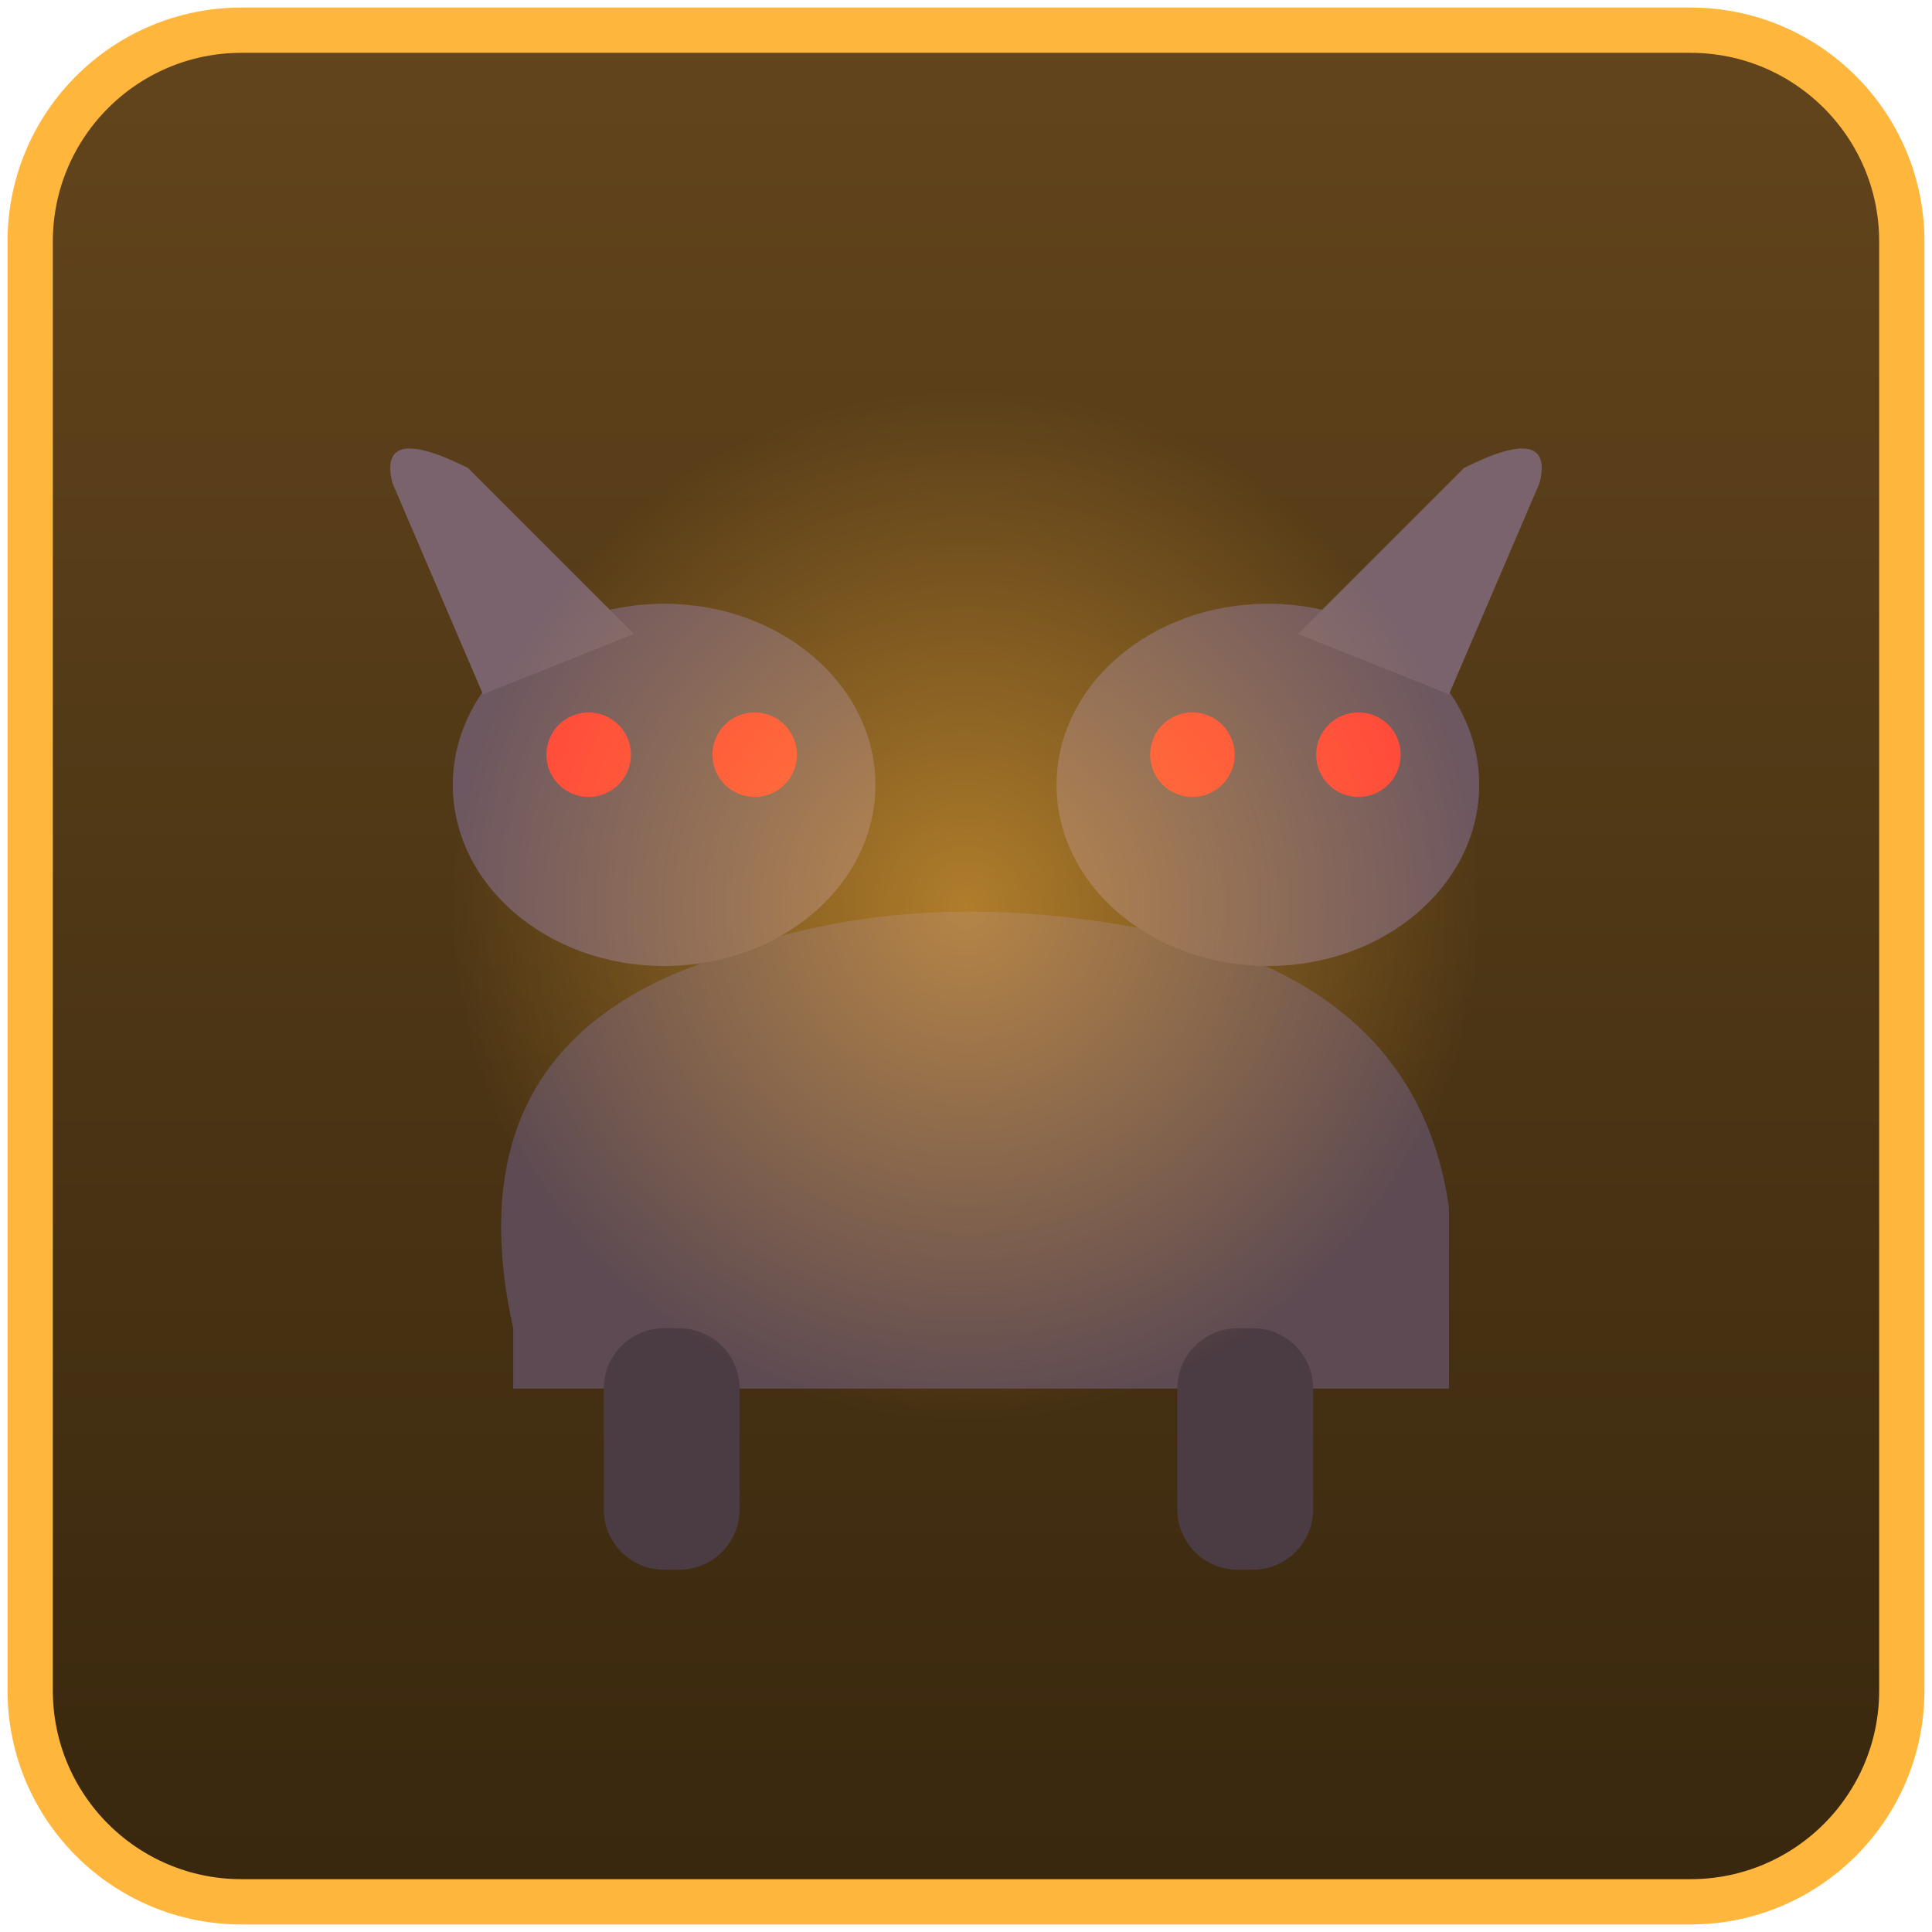
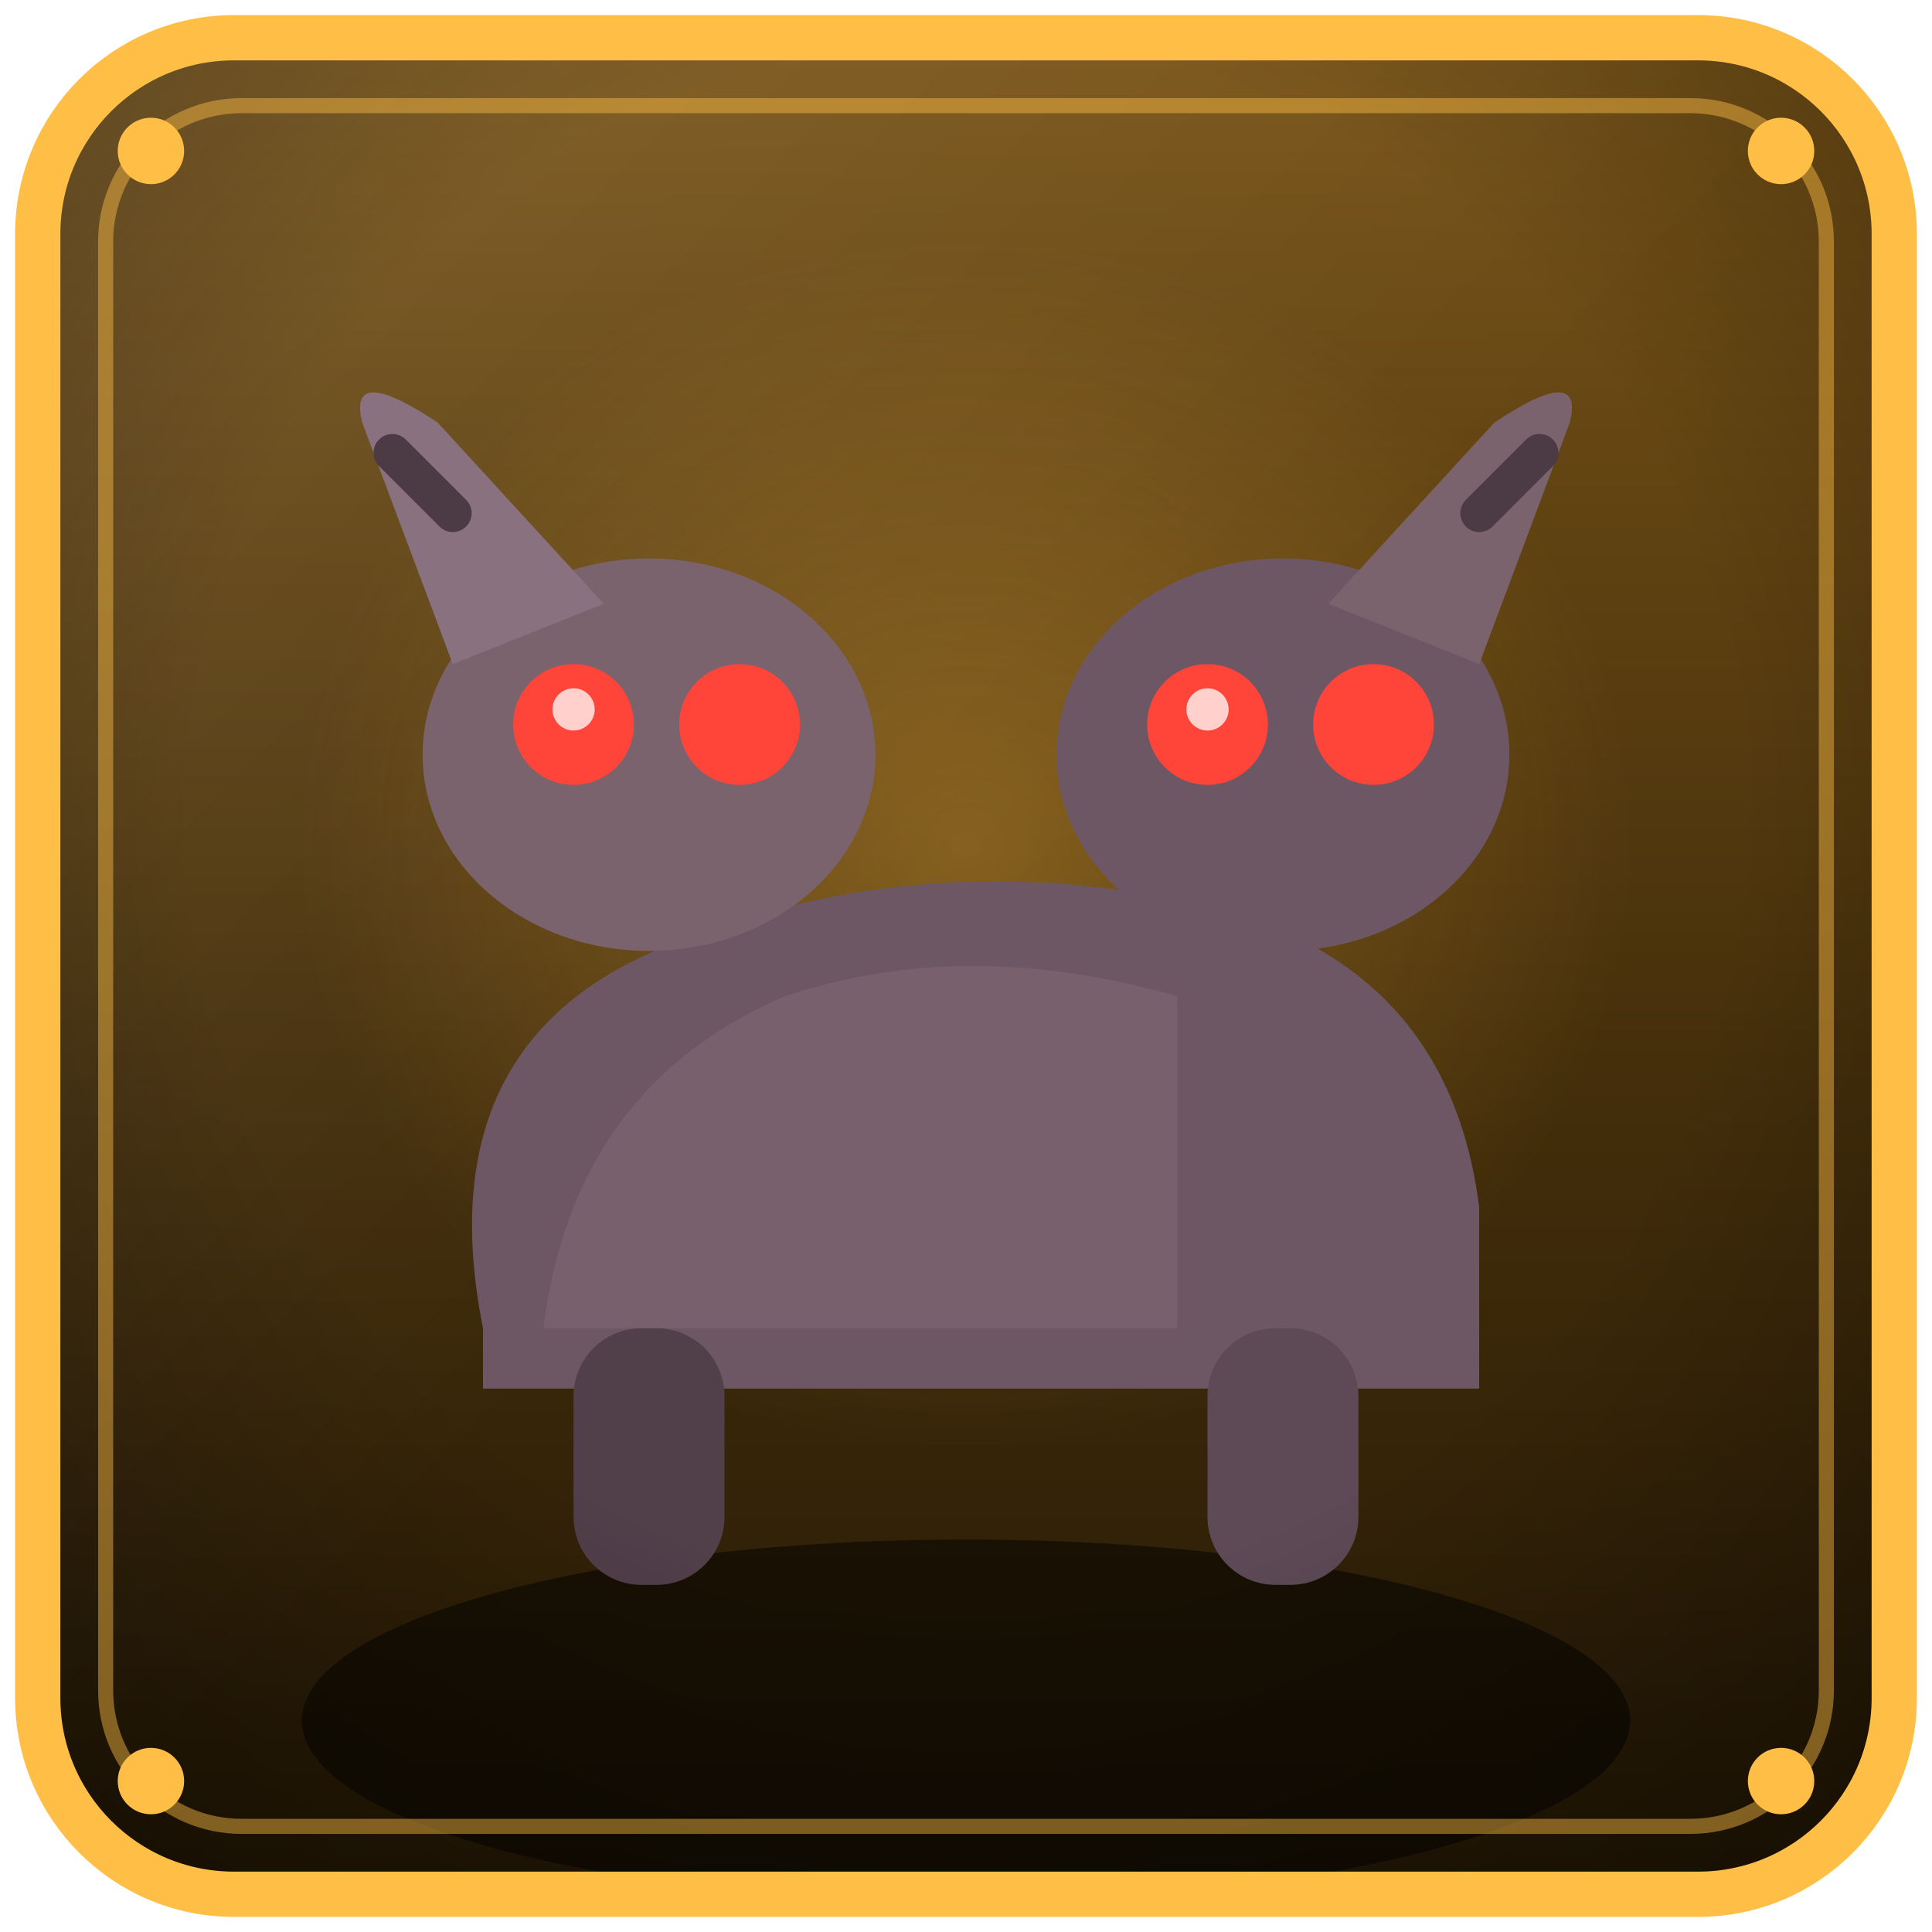
<svg xmlns="http://www.w3.org/2000/svg" width="128" height="128" viewBox="0 0 128 128">
  <defs>
    <linearGradient id="bg" x1="0" y1="0" x2="0" y2="1">
-       <stop offset="0" stop-color="#63451c" />
-       <stop offset="1" stop-color="#38270e" />
+       <stop offset="0" stop-color="#7a5518" />
+       <stop offset="0.55" stop-color="#452f0b" />
+       <stop offset="1" stop-color="#241805" />
    </linearGradient>
-     <radialGradient id="glow" cx="0.5" cy="0.5" r="0.5">
-       <stop offset="0" stop-color="#ffb63d" stop-opacity="0.55" />
-       <stop offset="1" stop-color="#ffb63d" stop-opacity="0" />
+     <radialGradient id="halo" cx="0.5" cy="0.5" r="0.5">
+       <stop offset="0" stop-color="#ffbe45" stop-opacity="0.5" />
+       <stop offset="1" stop-color="#ffbe45" stop-opacity="0" />
    </radialGradient>
+     <radialGradient id="vig" cx="0.5" cy="0.42" r="0.75">
+       <stop offset="0.55" stop-color="#000000" stop-opacity="0" />
+       <stop offset="1" stop-color="#000000" stop-opacity="0.42" />
+     </radialGradient>
+     <linearGradient id="beam" x1="0" y1="0" x2="1" y2="1">
+       <stop offset="0" stop-color="#ffffff" stop-opacity="0.10" />
+       <stop offset="0.5" stop-color="#ffffff" stop-opacity="0" />
+     </linearGradient>
+     <linearGradient id="metal" x1="0" y1="0" x2="0" y2="1">
+       <stop offset="0" stop-color="#e8e8ec" />
+       <stop offset="1" stop-color="#8a8a92" />
+     </linearGradient>
  </defs>
-   <rect x="2" y="2" width="124" height="124" rx="14" fill="url(#bg)" stroke="#ffb63d" stroke-width="3" />
-   <path d="M34 88 Q30 70 46 64 Q60 58 78 62 Q94 66 96 80 L96 92 L34 92 Z" fill="#5d4a52" />
-   <ellipse cx="44" cy="52" rx="14" ry="12" fill="#6d5760" />
-   <ellipse cx="84" cy="52" rx="14" ry="12" fill="#6d5760" />
-   <path d="M32 46 L26 32 Q25 28 31 31 L42 42 Z" fill="#7a636c" />
-   <path d="M96 46 L102 32 Q103 28 97 31 L86 42 Z" fill="#7a636c" />
-   <rect x="40" y="88" width="9" height="16" rx="4" fill="#4b3b42" />
-   <rect x="78" y="88" width="9" height="16" rx="4" fill="#4b3b42" />
-   <circle cx="39" cy="50" r="2.8" fill="#ff453a" />
-   <circle cx="50" cy="50" r="2.8" fill="#ff453a" />
-   <circle cx="79" cy="50" r="2.8" fill="#ff453a" />
-   <circle cx="90" cy="50" r="2.8" fill="#ff453a" />
-   <circle cx="64" cy="60" r="34" fill="url(#glow)" />
+   <rect x="2" y="2" width="124" height="124" rx="14" fill="url(#bg)" />
+   <rect x="2" y="2" width="124" height="124" rx="14" fill="url(#beam)" />
+   <ellipse cx="64" cy="114" rx="44" ry="12" fill="#000000" opacity="0.5" />
+   <ellipse cx="64" cy="56" rx="44" ry="40" fill="url(#halo)" opacity="0.6" />
+   <path d="M32 88 Q28 68 46 62 Q62 56 80 60 Q96 64 98 80 L98 92 L32 92 Z" fill="#6d5764" />
+   <path d="M36 88 Q38 72 52 66 Q64 62 78 66 L78 88 Z" fill="#826775" opacity="0.55" />
+   <ellipse cx="43" cy="50" rx="15" ry="13" fill="#7a636c" />
+   <ellipse cx="85" cy="50" rx="15" ry="13" fill="#6d5764" />
+   <path d="M30 44 L24 28 Q23 24 29 28 L40 40 Z" fill="#8a7180" />
+   <path d="M98 44 L104 28 Q105 24 99 28 L88 40 Z" fill="#7a636c" />
+   <path d="M26 30 L30 34 M102 30 L98 34" stroke="#4c3b44" stroke-width="2.5" stroke-linecap="round" />
+   <rect x="38" y="88" width="10" height="17" rx="4.5" fill="#513f4a" />
+   <rect x="80" y="88" width="10" height="17" rx="4.5" fill="#5d4a56" />
+   <circle cx="38" cy="48" r="4" fill="#ff453a" />
+   <circle cx="49" cy="48" r="4" fill="#ff453a" />
+   <circle cx="80" cy="48" r="4" fill="#ff453a" />
+   <circle cx="91" cy="48" r="4" fill="#ff453a" />
+   <circle cx="38" cy="47" r="1.4" fill="#ffd0cc" />
+   <circle cx="80" cy="47" r="1.4" fill="#ffd0cc" />
+   <rect x="2" y="2" width="124" height="124" rx="14" fill="url(#vig)" />
+   <rect x="2.5" y="2.5" width="123" height="123" rx="13" fill="none" stroke="#ffbe45" stroke-width="3" />
+   <rect x="7" y="7" width="114" height="114" rx="9" fill="none" stroke="#ffbe45" stroke-width="1" opacity="0.45" />
+   <circle cx="10" cy="10" r="2.2" fill="#ffbe45" />
+   <circle cx="118" cy="10" r="2.2" fill="#ffbe45" />
+   <circle cx="10" cy="118" r="2.2" fill="#ffbe45" />
+   <circle cx="118" cy="118" r="2.2" fill="#ffbe45" />
</svg>
